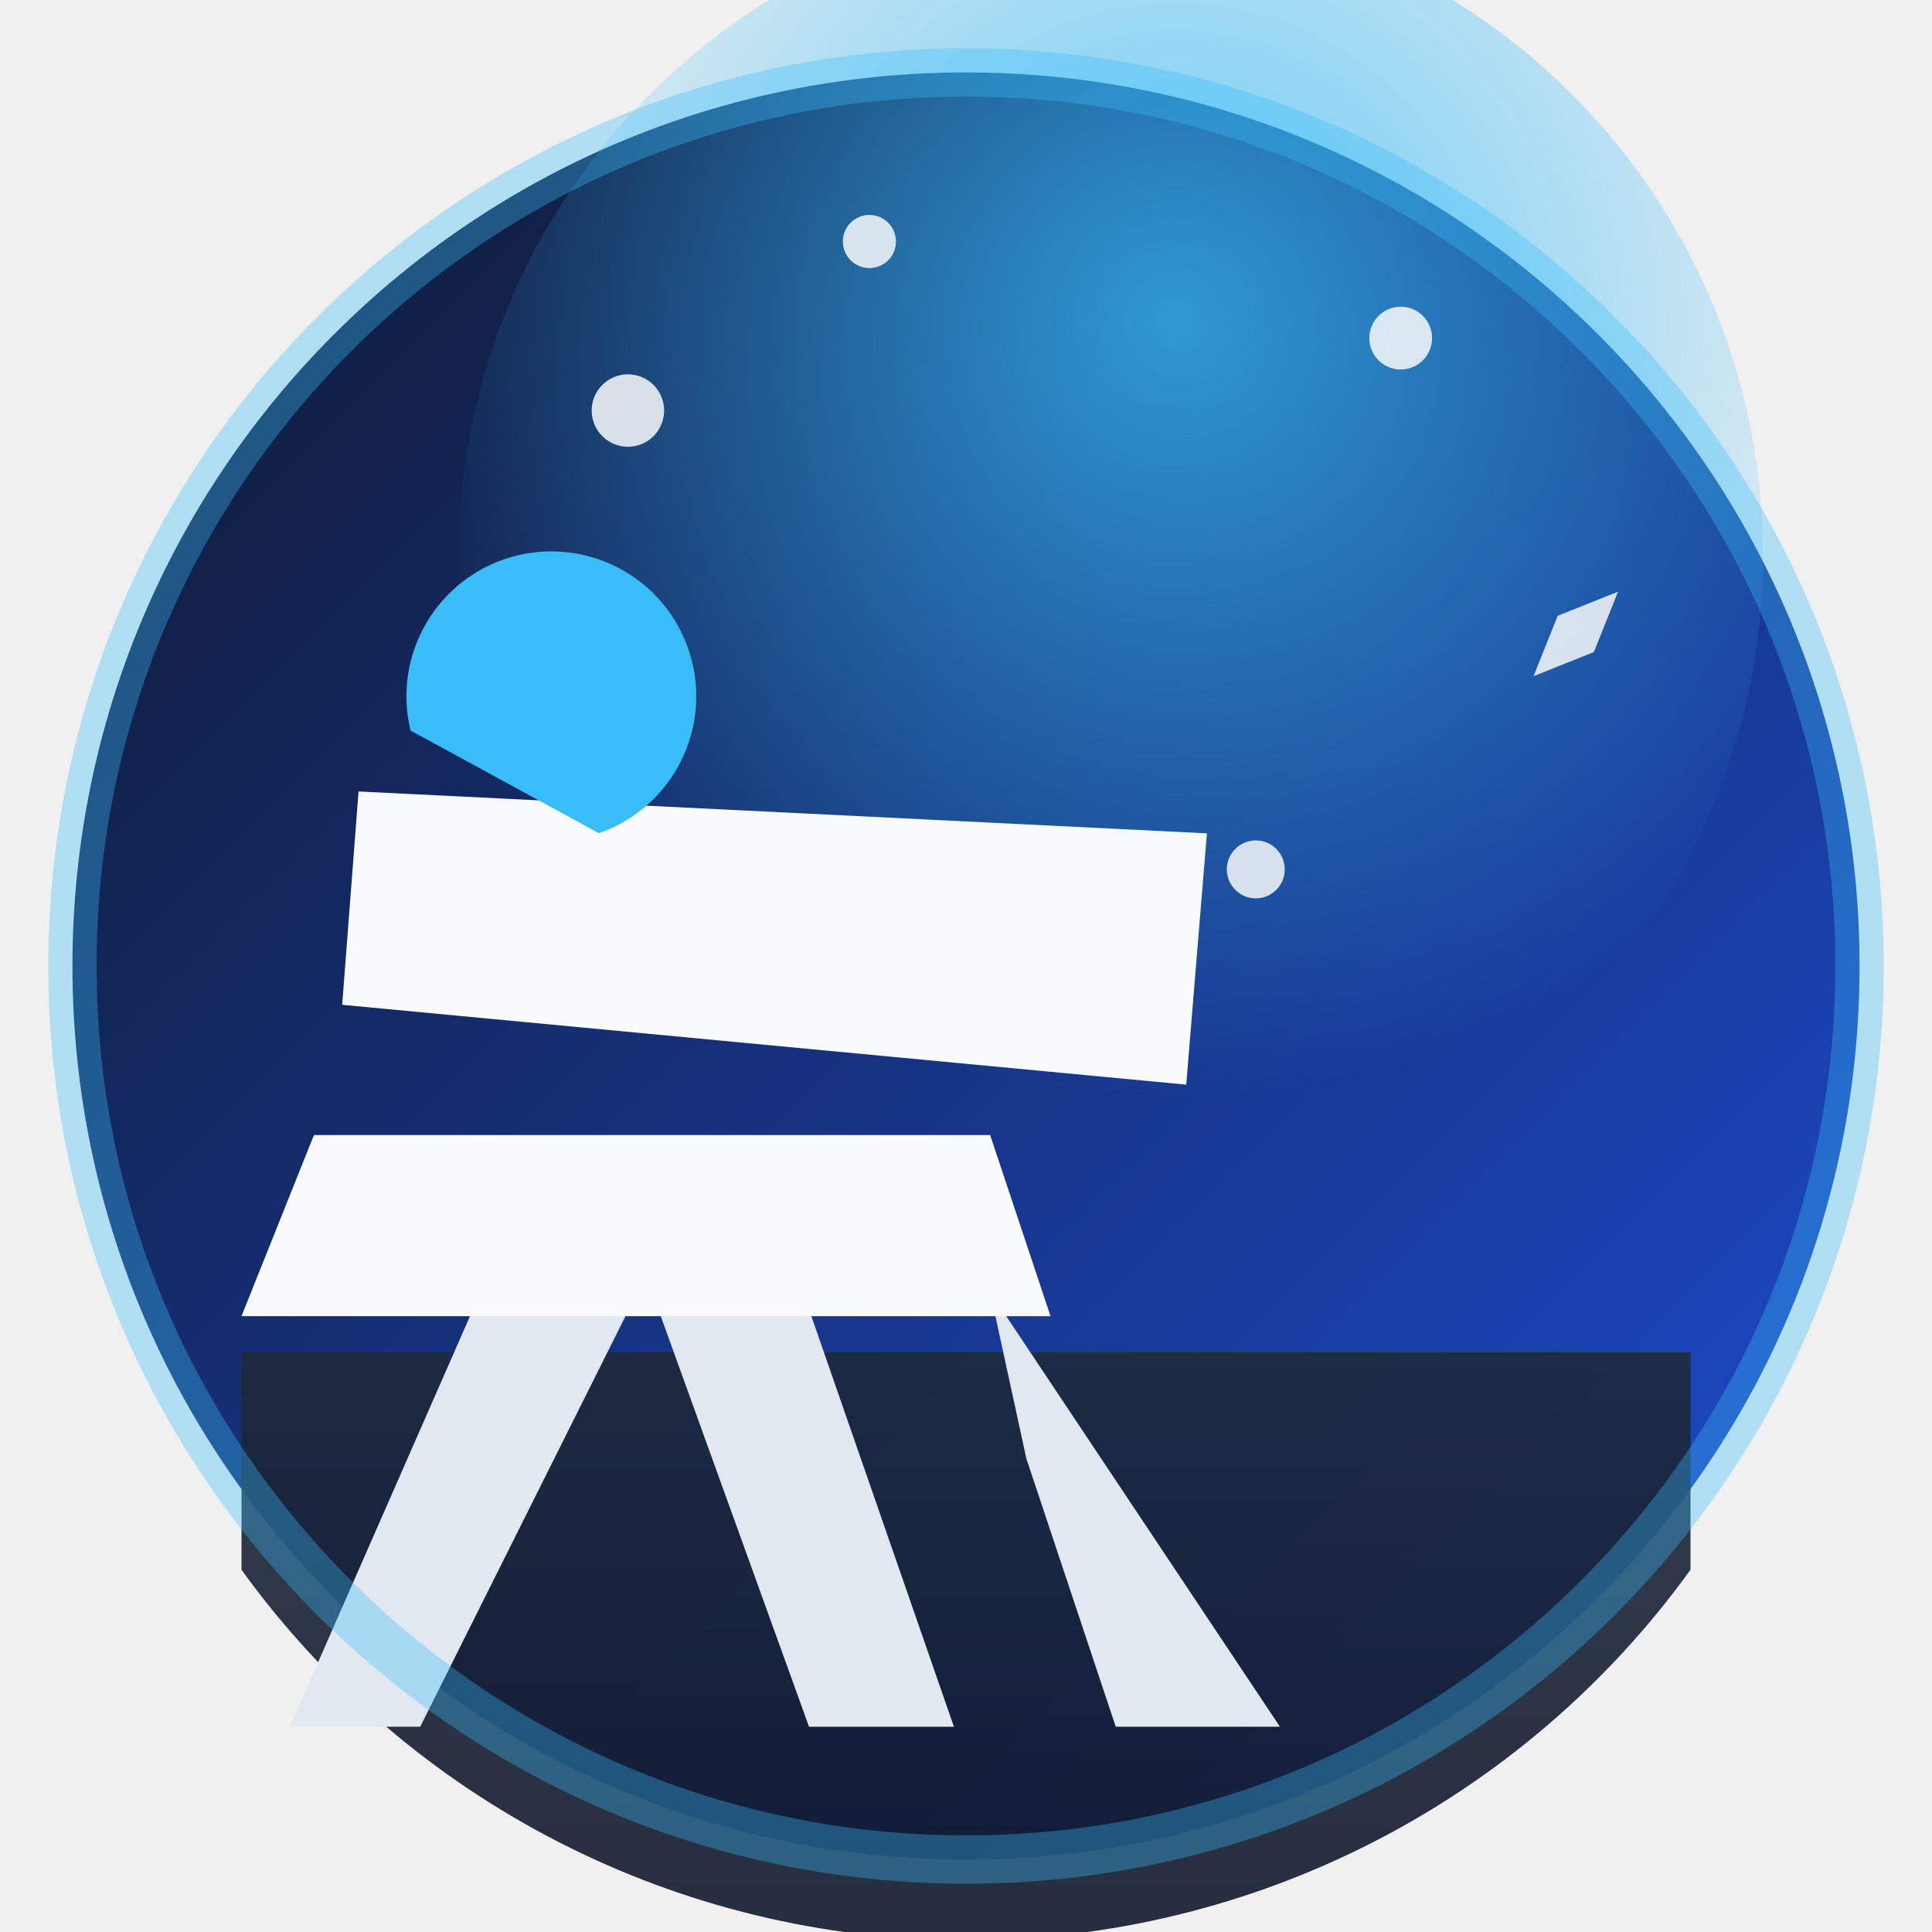
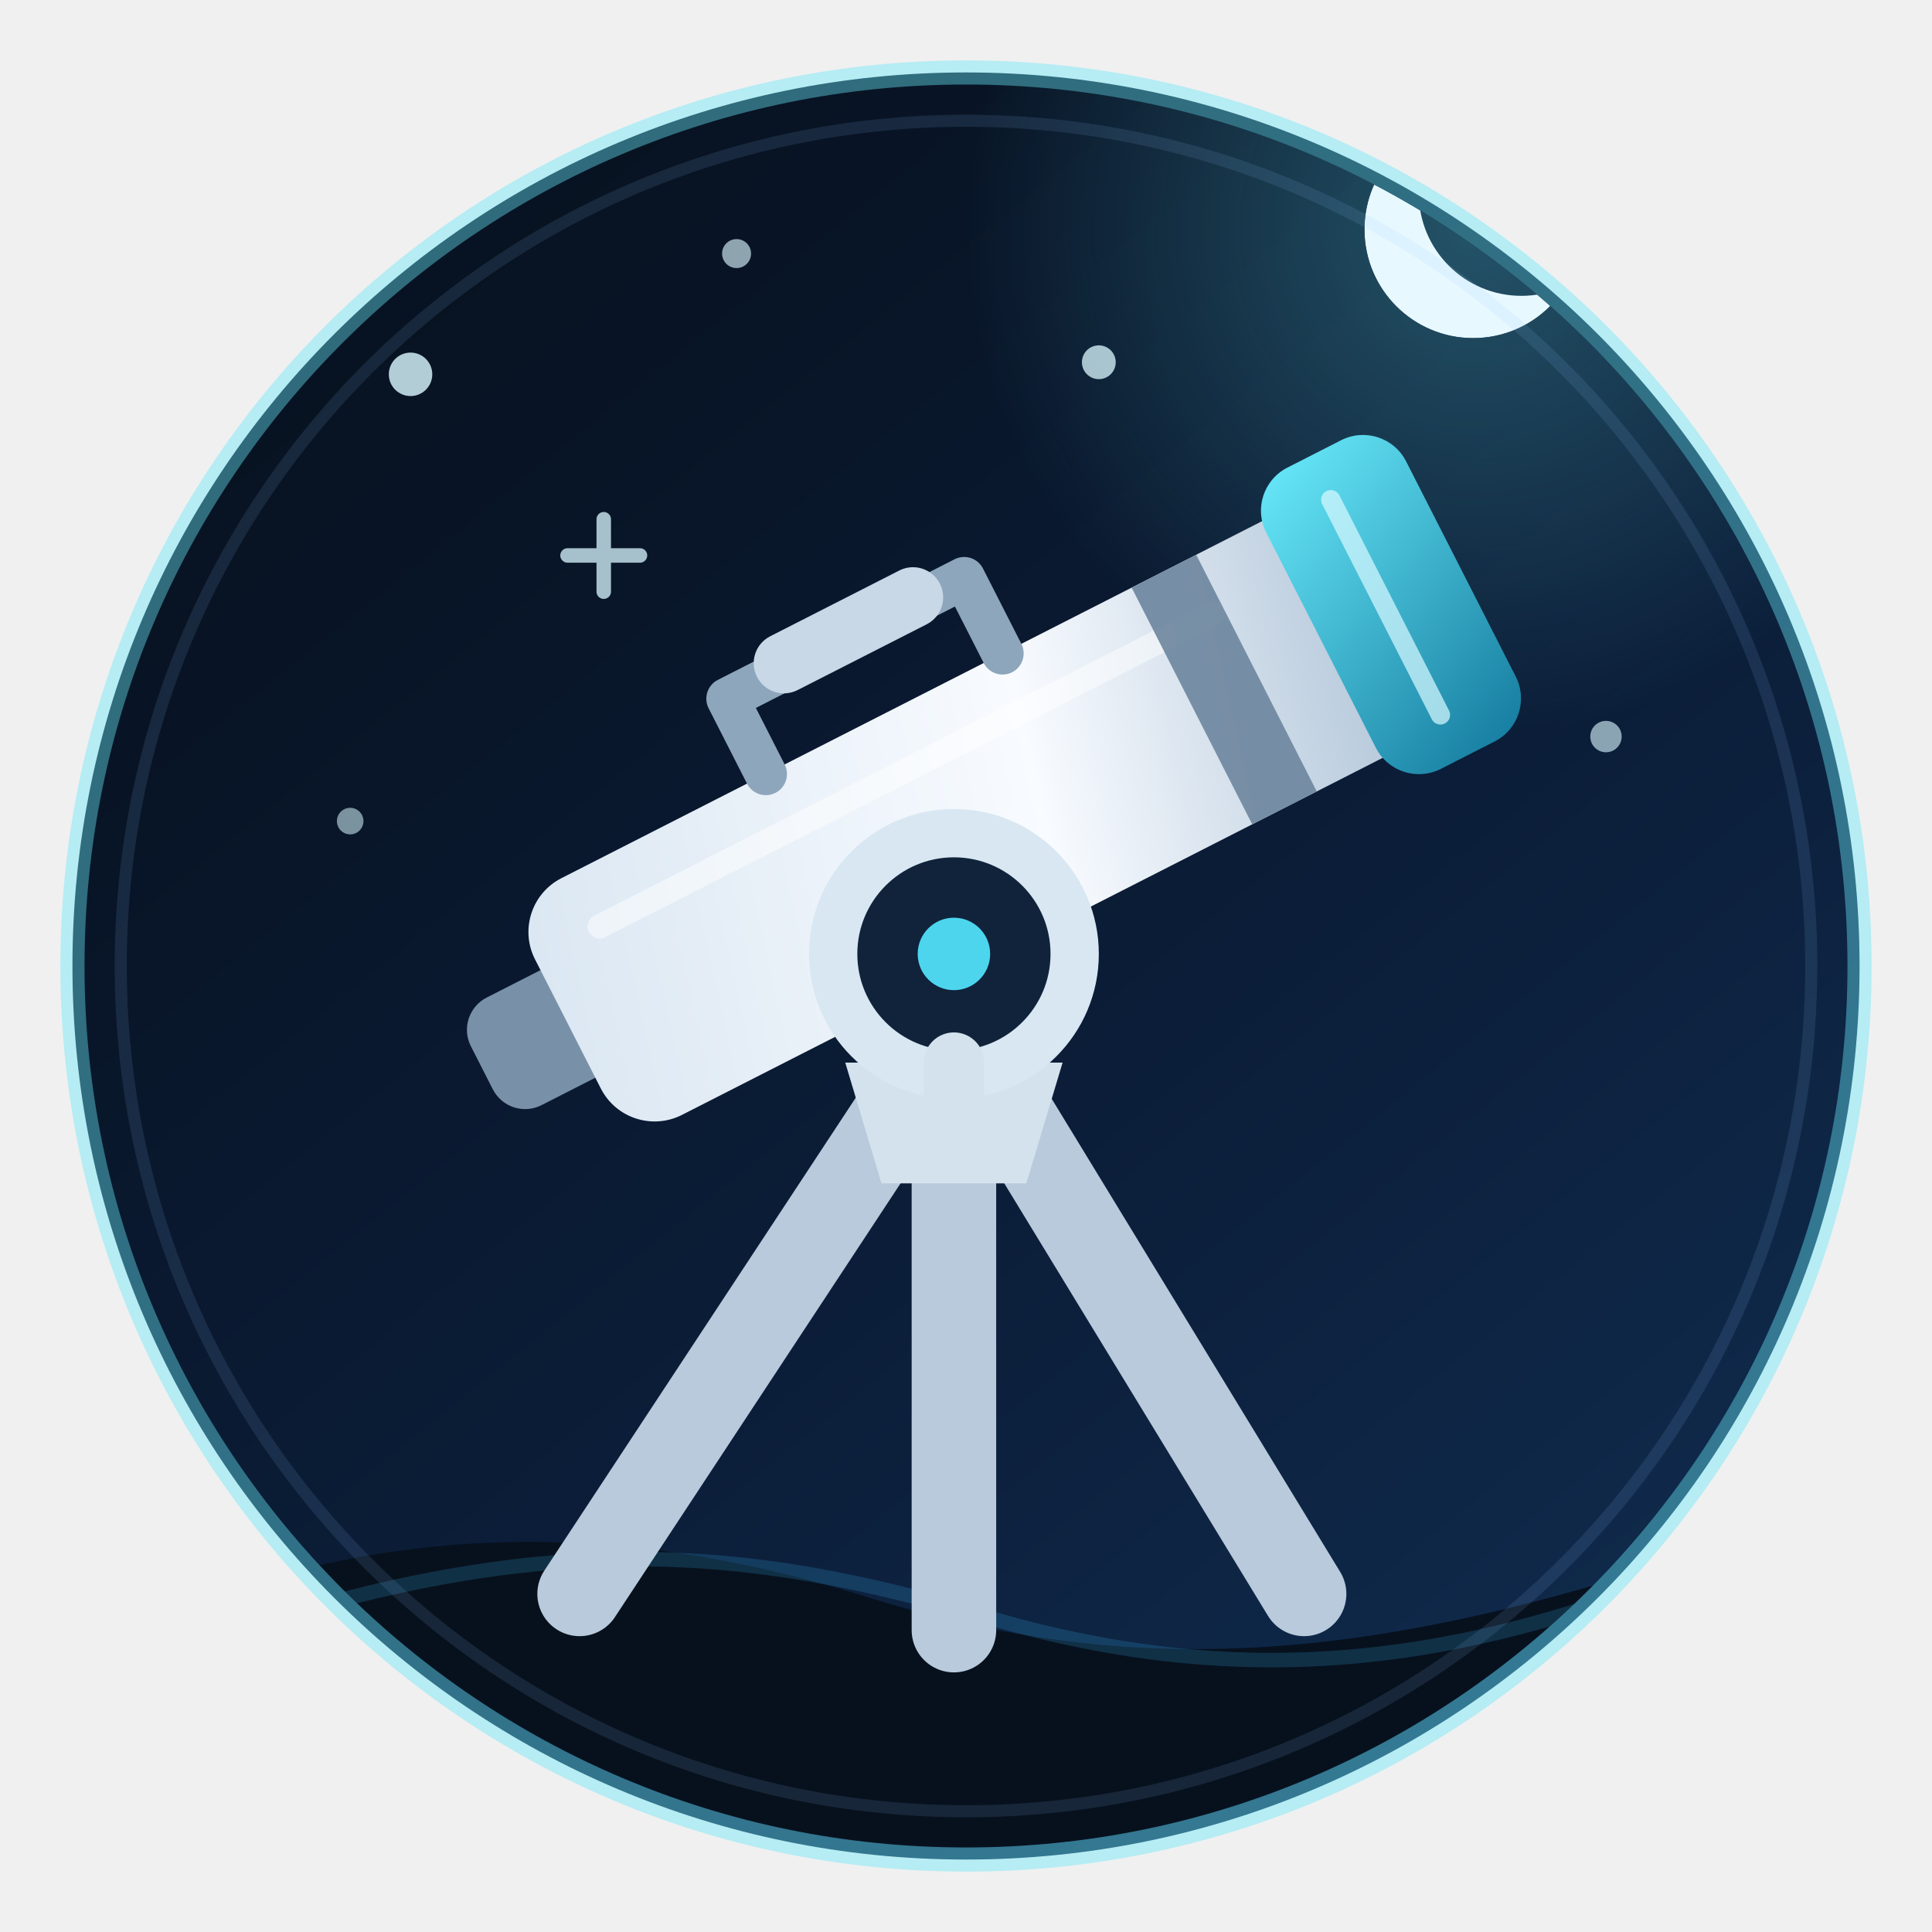
<svg xmlns="http://www.w3.org/2000/svg" viewBox="0 0 160 160" role="img" aria-labelledby="logoTitle logoDesc">
  <defs>
-     <radialGradient id="halo" cx="55%" cy="32%" r="60%">
-       <stop offset="0%" stop-color="#38bdf8" stop-opacity="0.75" />
-       <stop offset="100%" stop-color="#38bdf8" stop-opacity="0" />
+     <linearGradient id="night" x1="28" y1="16" x2="132" y2="145" gradientUnits="userSpaceOnUse">
+       <stop offset="0" stop-color="#07111f" />
+       <stop offset="0.58" stop-color="#0b1d38" />
+       <stop offset="1" stop-color="#102b4d" />
+     </linearGradient>
+     <radialGradient id="moonGlow" cx="122" cy="19" r="42" gradientUnits="userSpaceOnUse">
+       <stop offset="0" stop-color="#67e8f9" stop-opacity="0.28" />
+       <stop offset="1" stop-color="#67e8f9" stop-opacity="0" />
    </radialGradient>
-     <linearGradient id="night" x1="0" y1="0" x2="1" y2="1">
-       <stop offset="0%" stop-color="#0f172a" />
-       <stop offset="100%" stop-color="#1d4ed8" />
+     <linearGradient id="tube" x1="44" y1="58" x2="121" y2="78" gradientUnits="userSpaceOnUse">
+       <stop offset="0" stop-color="#dbe7f2" />
+       <stop offset="0.55" stop-color="#f8fbff" />
+       <stop offset="1" stop-color="#a9bfd4" />
    </linearGradient>
-     <linearGradient id="ground" x1="0" y1="0" x2="0" y2="1">
-       <stop offset="0%" stop-color="#1e293b" />
-       <stop offset="100%" stop-color="#0f172a" />
+     <linearGradient id="lens" x1="113" y1="54" x2="125" y2="82" gradientUnits="userSpaceOnUse">
+       <stop offset="0" stop-color="#67e8f9" />
+       <stop offset="1" stop-color="#167da0" />
    </linearGradient>
+     <clipPath id="disc">
+       <circle cx="80" cy="80" r="73" />
+     </clipPath>
+     <mask id="crescent">
+       <rect width="160" height="160" fill="#000" />
+       <circle cx="122" cy="19" r="9" fill="#fff" />
+       <circle cx="126" cy="16" r="8.5" fill="#000" />
+     </mask>
  </defs>
  <circle cx="80" cy="80" r="74" fill="url(#night)" />
-   <circle cx="92" cy="46" r="54" fill="url(#halo)" />
-   <path d="M20 112h120v18a74 74 0 0 1-120 0z" fill="url(#ground)" opacity="0.9" />
-   <g fill="#f8fafc" opacity="0.85">
-     <circle cx="52" cy="34" r="3" />
-     <circle cx="116" cy="28" r="2.6" />
-     <circle cx="104" cy="72" r="2.4" />
-     <circle cx="72" cy="20" r="2.2" />
-     <path d="M127 56l2-5l5-2l-2 5z" />
+   <g clip-path="url(#disc)">
+     <circle cx="122" cy="19" r="42" fill="url(#moonGlow)" />
+     <circle cx="122" cy="19" r="9" fill="#e7f8ff" mask="url(#crescent)" />
+     <g fill="#d9f7ff">
+       <circle cx="34" cy="31" r="1.8" opacity="0.82" />
+       <circle cx="61" cy="21" r="1.2" opacity="0.64" />
+       <circle cx="91" cy="30" r="1.4" opacity="0.76" />
+       <circle cx="133" cy="61" r="1.3" opacity="0.62" />
+       <circle cx="29" cy="68" r="1.1" opacity="0.55" />
+       <path d="M47 46h6M50 43v6" stroke="#d9f7ff" stroke-width="1.2" stroke-linecap="round" opacity="0.76" />
+     </g>
+     <path d="M2 139c24-13 46-14 69-7c25 8 48 6 87-10v42H2z" fill="#06101c" opacity="0.94" />
+     <path d="M14 137c30-11 48-9 68-3c24 7 44 3 67-8" fill="none" stroke="#38bdf8" stroke-width="1.2" opacity="0.18" />
+     <g stroke="#b8cadb" stroke-width="7" stroke-linecap="round" stroke-linejoin="round">
+       <path d="M75 91L48 132" />
+       <path d="M79 93L79 135" />
+       <path d="M83 91L108 132" />
+     </g>
+     <path d="M70 88h18l-3 10H73z" fill="#d4e2ed" />
+     <g transform="rotate(-27 80 68)">
+       <rect x="35" y="63" width="13" height="10" rx="3" fill="#7891a8" />
+       <rect x="43" y="57" width="75" height="22" rx="5" fill="url(#tube)" />
+       <path d="M49 62h57" stroke="#fff" stroke-width="2" stroke-linecap="round" opacity="0.48" />
+       <rect x="101" y="57" width="6" height="22" fill="#6f889f" opacity="0.92" />
+       <rect x="113" y="54" width="13" height="28" rx="4" fill="url(#lens)" />
+       <path d="M119 58v20" stroke="#d5f8ff" stroke-width="1.6" stroke-linecap="round" opacity="0.72" />
+       <path d="M67 57v-7h22v7" fill="none" stroke="#8da6bc" stroke-width="3.5" stroke-linecap="round" stroke-linejoin="round" />
+       <rect x="70" y="47" width="17" height="5" rx="2.5" fill="#c8d8e6" />
+     </g>
+     <circle cx="79" cy="79" r="10" fill="#10233b" stroke="#d8e7f2" stroke-width="4" />
+     <circle cx="79" cy="79" r="3" fill="#4dd5ee" />
+     <path d="M79 88v7" stroke="#d4e2ed" stroke-width="5" stroke-linecap="round" />
  </g>
-   <g transform="translate(28 42)">
-     <path fill="#cbd5f5" d="M40 60a6 6 0 1 1-12 0a6 6 0 0 1 12 0Z" />
-     <path fill="#f8fafc" d="M5 15l68 18l-6 20L0 32z" transform="rotate(-12 44 35)" />
-     <path fill="#38bdf8" d="M6 18.5a12 12 0 1 1 15.6 8.5z" />
-     <path fill="#e2e8f0" d="M38.5 65l12.5 36h-12L26 65z" />
-     <path fill="#e2e8f0" d="m54 65l24 36h-13.6l-7.4-22.2z" />
-     <path fill="#e2e8f0" d="m24.8 65-18 36H-4l15.8-36z" />
-     <path fill="#f8fafc" d="M-2 52h56l5 15H-8z" />
-   </g>
-   <circle cx="80" cy="80" r="74" fill="none" stroke="#38bdf8" stroke-width="4" opacity="0.35" />
+   <circle cx="80" cy="80" r="74" fill="none" stroke="#67e8f9" stroke-width="2" opacity="0.42" />
+   <circle cx="80" cy="80" r="70" fill="none" stroke="#93c5fd" stroke-width="1" opacity="0.12" />
</svg>
